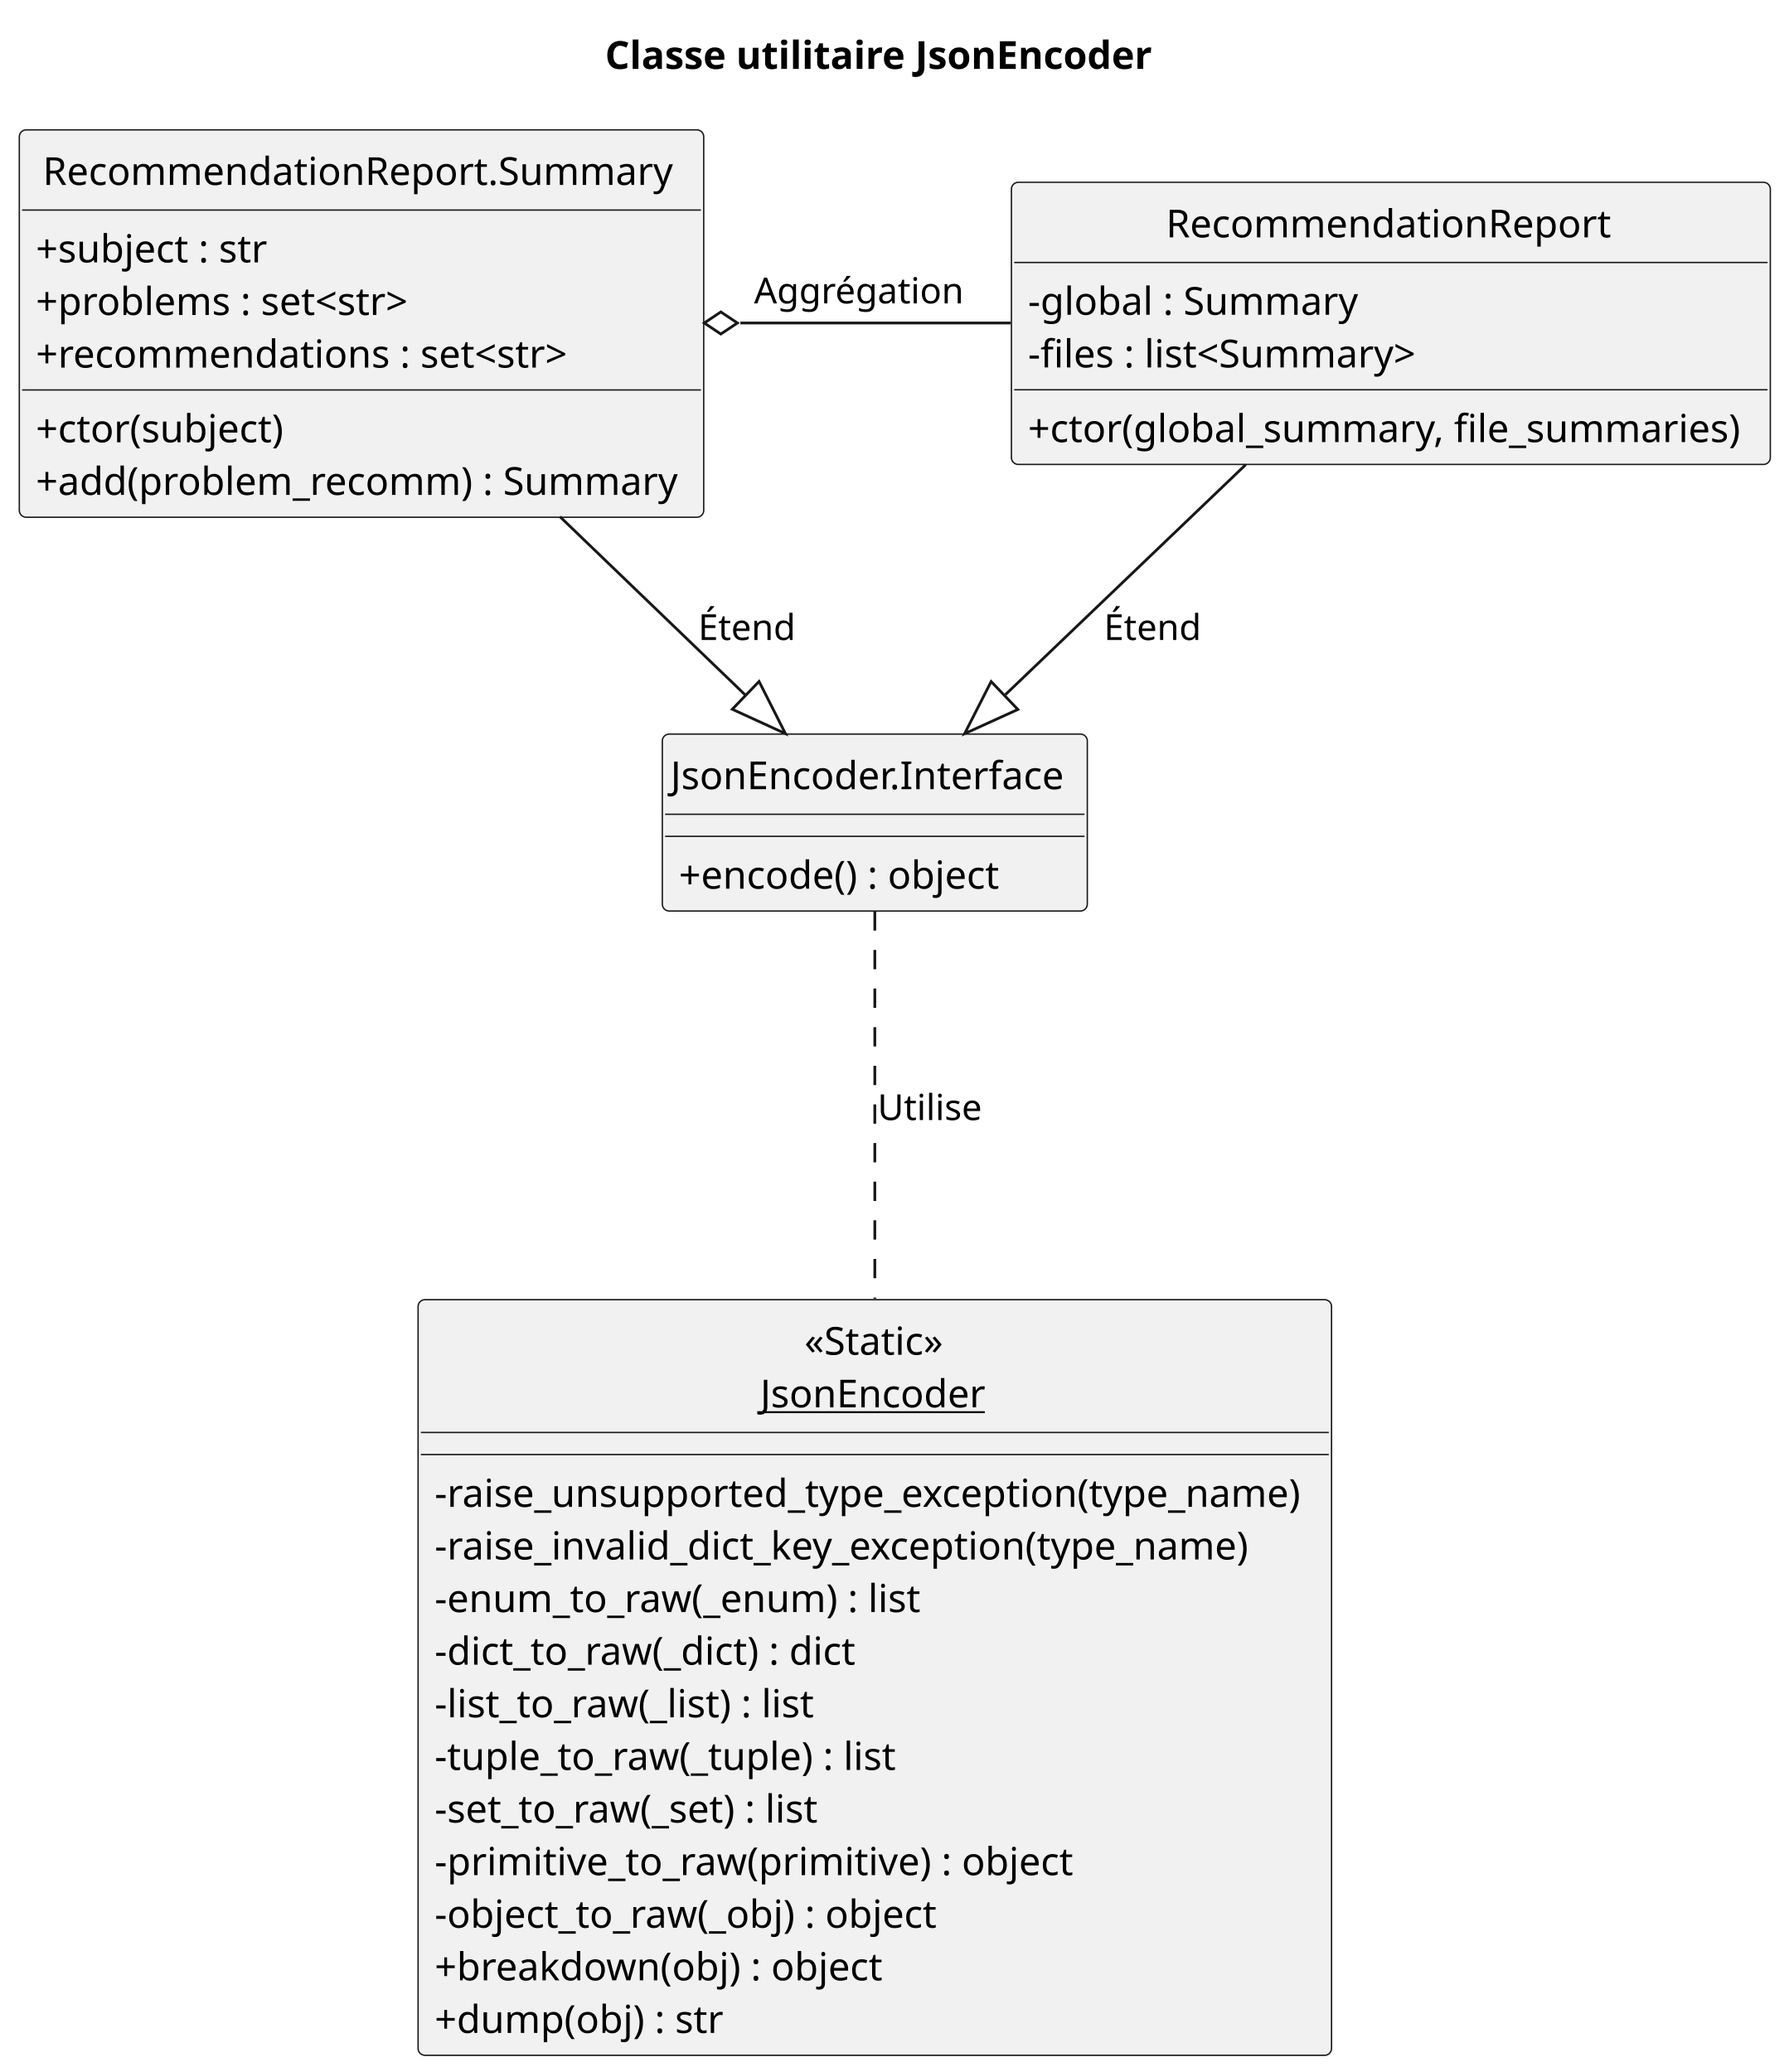
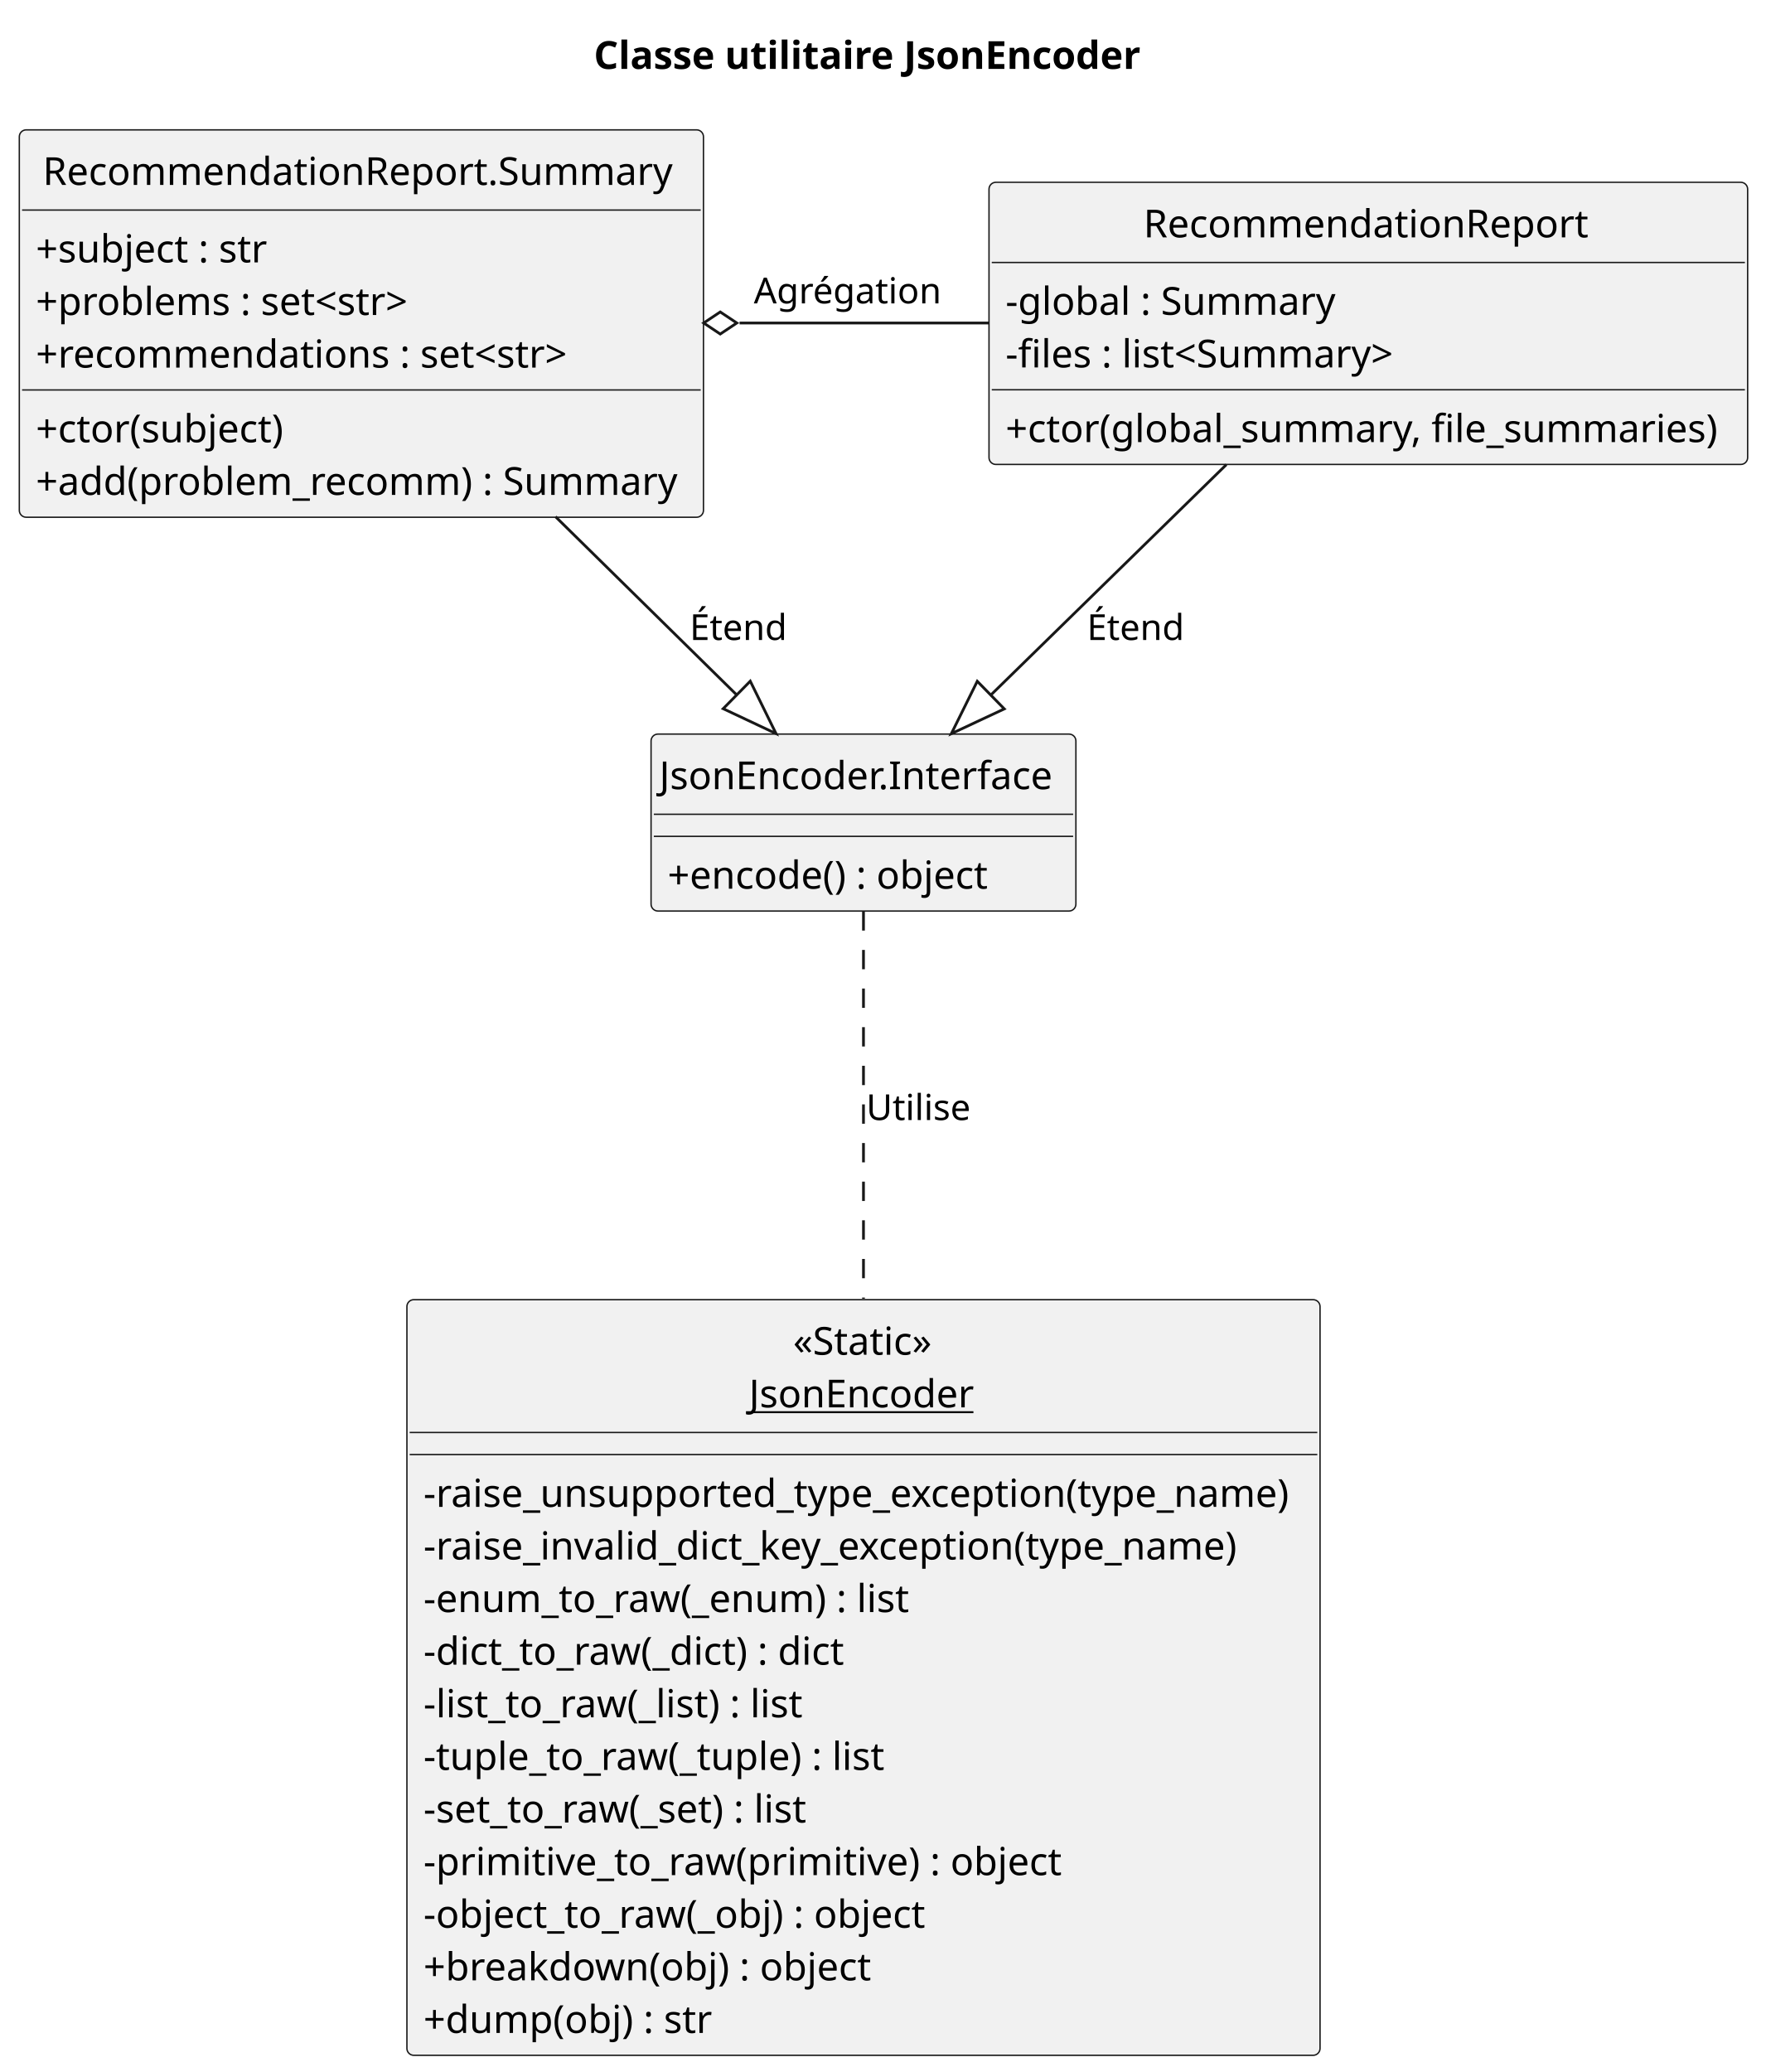
- <svg xmlns="http://www.w3.org/2000/svg" contentStyleType="text/css" height="751px" preserveAspectRatio="none" style="width:648px;height:751px;background:#FFFFFF;" version="1.1" viewBox="0 0 648 751" width="648px" zoomAndPan="magnify">
+ <svg xmlns="http://www.w3.org/2000/svg" contentStyleType="text/css" height="751px" preserveAspectRatio="none" style="width:640px;height:751px;background:#FFFFFF;" version="1.1" viewBox="0 0 640 751" width="640px" zoomAndPan="magnify">
  <defs />
  <g>
-     <text fill="#000000" font-family="sans-serif" font-size="14" font-weight="bold" lengthAdjust="spacing" textLength="196" x="219.25" y="24.966">Classe utilitaire JsonEncoder</text>
+     <text fill="#000000" font-family="sans-serif" font-size="14" font-weight="bold" lengthAdjust="spacing" textLength="196" x="215.25" y="24.966">Classe utilitaire JsonEncoder</text>
    <g id="elem_JsonEncoder">
-       <rect codeLine="5" fill="#F1F1F1" height="273.883" id="JsonEncoder" rx="2.5" ry="2.5" style="stroke:#181818;stroke-width:0.5;" width="331" x="151.5" y="471.068" />
-       <text fill="#000000" font-family="sans-serif" font-size="14" lengthAdjust="spacing" textLength="51" x="291.5" y="491.034">«Static»</text>
-       <text fill="#000000" font-family="sans-serif" font-size="14" lengthAdjust="spacing" text-decoration="underline" textLength="83" x="275.5" y="510.102">JsonEncoder</text>
-       <line style="stroke:#181818;stroke-width:0.5;" x1="152.5" x2="481.5" y1="519.204" y2="519.204" />
-       <line style="stroke:#181818;stroke-width:0.5;" x1="152.5" x2="481.5" y1="527.204" y2="527.204" />
-       <text fill="#000000" font-family="sans-serif" font-size="14" lengthAdjust="spacing" textLength="319" x="157.5" y="546.17">-raise_unsupported_type_exception(type_name)</text>
-       <text fill="#000000" font-family="sans-serif" font-size="14" lengthAdjust="spacing" textLength="300" x="157.5" y="565.238">-raise_invalid_dict_key_exception(type_name)</text>
-       <text fill="#000000" font-family="sans-serif" font-size="14" lengthAdjust="spacing" textLength="179" x="157.5" y="584.306">-enum_to_raw(_enum) : list</text>
-       <text fill="#000000" font-family="sans-serif" font-size="14" lengthAdjust="spacing" textLength="156" x="157.5" y="603.373">-dict_to_raw(_dict) : dict</text>
-       <text fill="#000000" font-family="sans-serif" font-size="14" lengthAdjust="spacing" textLength="141" x="157.5" y="622.441">-list_to_raw(_list) : list</text>
-       <text fill="#000000" font-family="sans-serif" font-size="14" lengthAdjust="spacing" textLength="171" x="157.5" y="641.509">-tuple_to_raw(_tuple) : list</text>
-       <text fill="#000000" font-family="sans-serif" font-size="14" lengthAdjust="spacing" textLength="141" x="157.5" y="660.577">-set_to_raw(_set) : list</text>
-       <text fill="#000000" font-family="sans-serif" font-size="14" lengthAdjust="spacing" textLength="236" x="157.5" y="679.645">-primitive_to_raw(primitive) : object</text>
-       <text fill="#000000" font-family="sans-serif" font-size="14" lengthAdjust="spacing" textLength="184" x="157.5" y="698.713">-object_to_raw(_obj) : object</text>
-       <text fill="#000000" font-family="sans-serif" font-size="14" lengthAdjust="spacing" textLength="165" x="157.5" y="717.781">+breakdown(obj) : object</text>
-       <text fill="#000000" font-family="sans-serif" font-size="14" lengthAdjust="spacing" textLength="107" x="157.5" y="736.849">+dump(obj) : str</text>
+       <rect codeLine="5" fill="#F1F1F1" height="273.883" id="JsonEncoder" rx="2.5" ry="2.5" style="stroke:#181818;stroke-width:0.5;" width="331" x="147.5" y="471.068" />
+       <text fill="#000000" font-family="sans-serif" font-size="14" lengthAdjust="spacing" textLength="51" x="287.5" y="491.034">«Static»</text>
+       <text fill="#000000" font-family="sans-serif" font-size="14" lengthAdjust="spacing" text-decoration="underline" textLength="83" x="271.5" y="510.102">JsonEncoder</text>
+       <line style="stroke:#181818;stroke-width:0.5;" x1="148.5" x2="477.5" y1="519.204" y2="519.204" />
+       <line style="stroke:#181818;stroke-width:0.5;" x1="148.5" x2="477.5" y1="527.204" y2="527.204" />
+       <text fill="#000000" font-family="sans-serif" font-size="14" lengthAdjust="spacing" textLength="319" x="153.5" y="546.17">-raise_unsupported_type_exception(type_name)</text>
+       <text fill="#000000" font-family="sans-serif" font-size="14" lengthAdjust="spacing" textLength="300" x="153.5" y="565.238">-raise_invalid_dict_key_exception(type_name)</text>
+       <text fill="#000000" font-family="sans-serif" font-size="14" lengthAdjust="spacing" textLength="179" x="153.5" y="584.306">-enum_to_raw(_enum) : list</text>
+       <text fill="#000000" font-family="sans-serif" font-size="14" lengthAdjust="spacing" textLength="156" x="153.5" y="603.373">-dict_to_raw(_dict) : dict</text>
+       <text fill="#000000" font-family="sans-serif" font-size="14" lengthAdjust="spacing" textLength="141" x="153.5" y="622.441">-list_to_raw(_list) : list</text>
+       <text fill="#000000" font-family="sans-serif" font-size="14" lengthAdjust="spacing" textLength="171" x="153.5" y="641.509">-tuple_to_raw(_tuple) : list</text>
+       <text fill="#000000" font-family="sans-serif" font-size="14" lengthAdjust="spacing" textLength="141" x="153.5" y="660.577">-set_to_raw(_set) : list</text>
+       <text fill="#000000" font-family="sans-serif" font-size="14" lengthAdjust="spacing" textLength="236" x="153.5" y="679.645">-primitive_to_raw(primitive) : object</text>
+       <text fill="#000000" font-family="sans-serif" font-size="14" lengthAdjust="spacing" textLength="184" x="153.5" y="698.713">-object_to_raw(_obj) : object</text>
+       <text fill="#000000" font-family="sans-serif" font-size="14" lengthAdjust="spacing" textLength="165" x="153.5" y="717.781">+breakdown(obj) : object</text>
+       <text fill="#000000" font-family="sans-serif" font-size="14" lengthAdjust="spacing" textLength="107" x="153.5" y="736.849">+dump(obj) : str</text>
    </g>
    <g id="elem_JEInterface">
-       <rect codeLine="19" fill="#F1F1F1" height="64.136" id="JEInterface" rx="2.5" ry="2.5" style="stroke:#181818;stroke-width:0.5;" width="154" x="240" y="266.068" />
-       <text fill="#000000" font-family="sans-serif" font-size="14" lengthAdjust="spacing" textLength="148" x="243" y="286.034">JsonEncoder.Interface</text>
-       <line style="stroke:#181818;stroke-width:0.5;" x1="241" x2="393" y1="295.136" y2="295.136" />
-       <line style="stroke:#181818;stroke-width:0.5;" x1="241" x2="393" y1="303.136" y2="303.136" />
-       <text fill="#000000" font-family="sans-serif" font-size="14" lengthAdjust="spacing" textLength="118" x="246" y="322.102">+encode() : object</text>
+       <rect codeLine="19" fill="#F1F1F1" height="64.136" id="JEInterface" rx="2.5" ry="2.5" style="stroke:#181818;stroke-width:0.5;" width="154" x="236" y="266.068" />
+       <text fill="#000000" font-family="sans-serif" font-size="14" lengthAdjust="spacing" textLength="148" x="239" y="286.034">JsonEncoder.Interface</text>
+       <line style="stroke:#181818;stroke-width:0.5;" x1="237" x2="389" y1="295.136" y2="295.136" />
+       <line style="stroke:#181818;stroke-width:0.5;" x1="237" x2="389" y1="303.136" y2="303.136" />
+       <text fill="#000000" font-family="sans-serif" font-size="14" lengthAdjust="spacing" textLength="118" x="242" y="322.102">+encode() : object</text>
    </g>
    <g id="elem_RecommendationReport">
-       <rect codeLine="23" fill="#F1F1F1" height="102.272" id="RecommendationReport" rx="2.5" ry="2.5" style="stroke:#181818;stroke-width:0.5;" width="275" x="366.5" y="66.068" />
-       <text fill="#000000" font-family="sans-serif" font-size="14" lengthAdjust="spacing" textLength="163" x="422.5" y="86.034">RecommendationReport</text>
-       <line style="stroke:#181818;stroke-width:0.5;" x1="367.5" x2="640.5" y1="95.136" y2="95.136" />
-       <text fill="#000000" font-family="sans-serif" font-size="14" lengthAdjust="spacing" textLength="123" x="372.5" y="114.102">-global : Summary</text>
-       <text fill="#000000" font-family="sans-serif" font-size="14" lengthAdjust="spacing" textLength="145" x="372.5" y="133.17">-files : list&lt;Summary&gt;</text>
-       <line style="stroke:#181818;stroke-width:0.5;" x1="367.5" x2="640.5" y1="141.272" y2="141.272" />
-       <text fill="#000000" font-family="sans-serif" font-size="14" lengthAdjust="spacing" textLength="263" x="372.5" y="160.238">+ctor(global_summary, file_summaries)</text>
+       <rect codeLine="23" fill="#F1F1F1" height="102.272" id="RecommendationReport" rx="2.5" ry="2.5" style="stroke:#181818;stroke-width:0.5;" width="275" x="358.5" y="66.068" />
+       <text fill="#000000" font-family="sans-serif" font-size="14" lengthAdjust="spacing" textLength="163" x="414.5" y="86.034">RecommendationReport</text>
+       <line style="stroke:#181818;stroke-width:0.5;" x1="359.5" x2="632.5" y1="95.136" y2="95.136" />
+       <text fill="#000000" font-family="sans-serif" font-size="14" lengthAdjust="spacing" textLength="123" x="364.5" y="114.102">-global : Summary</text>
+       <text fill="#000000" font-family="sans-serif" font-size="14" lengthAdjust="spacing" textLength="145" x="364.5" y="133.17">-files : list&lt;Summary&gt;</text>
+       <line style="stroke:#181818;stroke-width:0.5;" x1="359.5" x2="632.5" y1="141.272" y2="141.272" />
+       <text fill="#000000" font-family="sans-serif" font-size="14" lengthAdjust="spacing" textLength="263" x="364.5" y="160.238">+ctor(global_summary, file_summaries)</text>
    </g>
    <g id="elem_RRSummary">
      <rect codeLine="29" fill="#F1F1F1" height="140.407" id="RRSummary" rx="2.5" ry="2.5" style="stroke:#181818;stroke-width:0.5;" width="248" x="7" y="47.068" />
      <text fill="#000000" font-family="sans-serif" font-size="14" lengthAdjust="spacing" textLength="231" x="15.5" y="67.034">RecommendationReport.Summary</text>
      <line style="stroke:#181818;stroke-width:0.5;" x1="8" x2="254" y1="76.136" y2="76.136" />
      <text fill="#000000" font-family="sans-serif" font-size="14" lengthAdjust="spacing" textLength="87" x="13" y="95.102">+subject : str</text>
      <text fill="#000000" font-family="sans-serif" font-size="14" lengthAdjust="spacing" textLength="138" x="13" y="114.17">+problems : set&lt;str&gt;</text>
      <text fill="#000000" font-family="sans-serif" font-size="14" lengthAdjust="spacing" textLength="196" x="13" y="133.238">+recommendations : set&lt;str&gt;</text>
      <line style="stroke:#181818;stroke-width:0.5;" x1="8" x2="254" y1="141.34" y2="141.34" />
      <text fill="#000000" font-family="sans-serif" font-size="14" lengthAdjust="spacing" textLength="91" x="13" y="160.305">+ctor(subject)</text>
      <text fill="#000000" font-family="sans-serif" font-size="14" lengthAdjust="spacing" textLength="236" x="13" y="179.373">+add(problem_recomm) : Summary</text>
    </g>
    <g id="link_RecommendationReport_JEInterface">
-       <path codeLine="37" d="M451.41,168.408 C424.05,194.598 390.87,226.358 364.32,251.778 " fill="none" id="RecommendationReport-to-JEInterface" style="stroke:#181818;stroke-width:1.0;" />
-       <polygon fill="none" points="368.83,257.148,349.54,265.918,359.15,247.028,368.83,257.148" style="stroke:#181818;stroke-width:1.0;" />
-       <text fill="#000000" font-family="sans-serif" font-size="13" lengthAdjust="spacing" textLength="35" x="400" y="231.965">Étend</text>
+       <path codeLine="37" d="M444.54,168.408 C417.76,194.598 385.29,226.358 359.3,251.778 " fill="none" id="RecommendationReport-to-JEInterface" style="stroke:#181818;stroke-width:1.0;" />
+       <polygon fill="none" points="364.04,256.938,344.85,265.918,354.25,246.928,364.04,256.938" style="stroke:#181818;stroke-width:1.0;" />
+       <text fill="#000000" font-family="sans-serif" font-size="13" lengthAdjust="spacing" textLength="35" x="394" y="231.965">Étend</text>
    </g>
    <g id="link_RRSummary_JEInterface">
-       <path codeLine="38" d="M202.91,187.278 C225.4,208.908 249.62,232.218 269.93,251.768 " fill="none" id="RRSummary-to-JEInterface" style="stroke:#181818;stroke-width:1.0;" />
-       <polygon fill="none" points="275.05,246.988,284.61,265.898,265.35,257.078,275.05,246.988" style="stroke:#181818;stroke-width:1.0;" />
-       <text fill="#000000" font-family="sans-serif" font-size="13" lengthAdjust="spacing" textLength="35" x="253" y="231.965">Étend</text>
+       <path codeLine="38" d="M201.37,187.278 C223.37,208.908 247.06,232.218 266.94,251.768 " fill="none" id="RRSummary-to-JEInterface" style="stroke:#181818;stroke-width:1.0;" />
+       <polygon fill="none" points="271.96,246.888,281.31,265.898,262.14,256.868,271.96,246.888" style="stroke:#181818;stroke-width:1.0;" />
+       <text fill="#000000" font-family="sans-serif" font-size="13" lengthAdjust="spacing" textLength="35" x="250" y="231.965">Étend</text>
    </g>
    <g id="link_RRSummary_RecommendationReport">
-       <path codeLine="39" d="M268.28,117.068 C300.22,117.068 334.24,117.068 366.2,117.068 " fill="none" id="RRSummary-backto-RecommendationReport" style="stroke:#181818;stroke-width:1.0;" />
-       <polygon fill="none" points="255.2,117.068,261.2,121.068,267.2,117.068,261.2,113.068,255.2,117.068" style="stroke:#181818;stroke-width:1.0;" />
-       <text fill="#000000" font-family="sans-serif" font-size="13" lengthAdjust="spacing" textLength="75" x="273.25" y="109.965">Aggrégation</text>
+       <path codeLine="39" d="M268.08,117.068 C297.64,117.068 328.9,117.068 358.48,117.068 " fill="none" id="RRSummary-backto-RecommendationReport" style="stroke:#181818;stroke-width:1.0;" />
+       <polygon fill="none" points="255.08,117.068,261.08,121.068,267.08,117.068,261.08,113.068,255.08,117.068" style="stroke:#181818;stroke-width:1.0;" />
+       <text fill="#000000" font-family="sans-serif" font-size="13" lengthAdjust="spacing" textLength="67" x="273.25" y="109.965">Agrégation</text>
    </g>
    <g id="link_JEInterface_JsonEncoder">
-       <path codeLine="40" d="M317,330.298 C317,363.558 317,418.508 317,470.718 " fill="none" id="JEInterface-JsonEncoder" style="stroke:#181818;stroke-width:1.0;stroke-dasharray:7.0,7.0;" />
-       <text fill="#000000" font-family="sans-serif" font-size="13" lengthAdjust="spacing" textLength="37" x="318" y="405.965">Utilise</text>
+       <path codeLine="40" d="M313,330.298 C313,363.558 313,418.508 313,470.718 " fill="none" id="JEInterface-JsonEncoder" style="stroke:#181818;stroke-width:1.0;stroke-dasharray:7.0,7.0;" />
+       <text fill="#000000" font-family="sans-serif" font-size="13" lengthAdjust="spacing" textLength="37" x="314" y="405.965">Utilise</text>
    </g>
  </g>
</svg>
